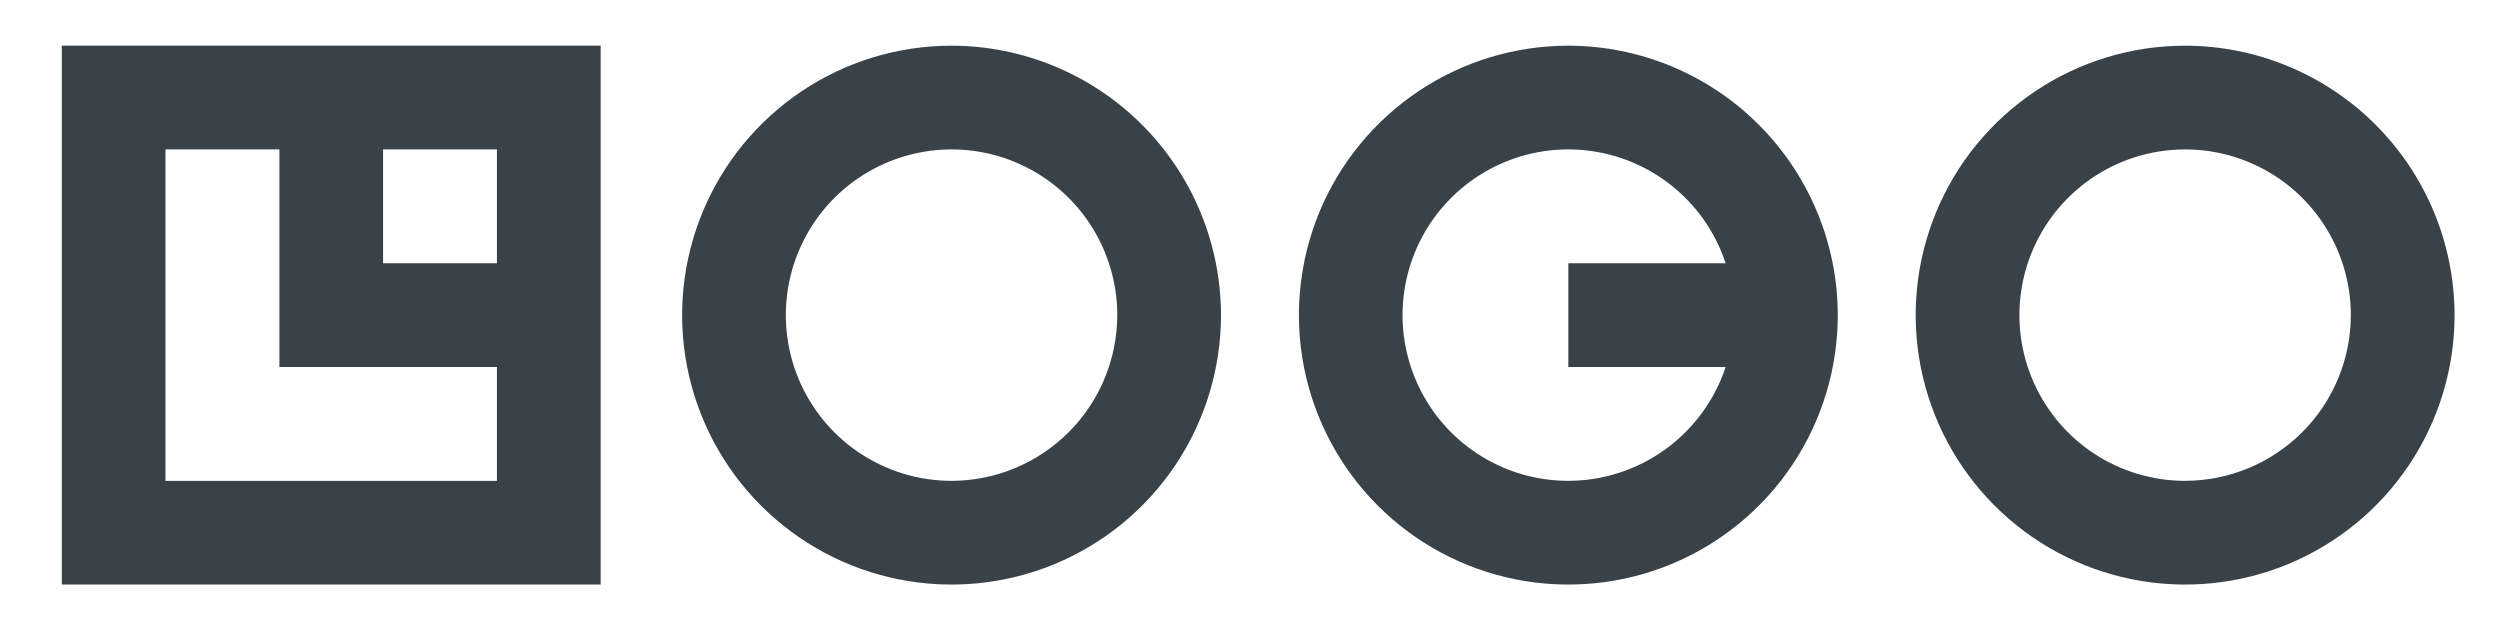
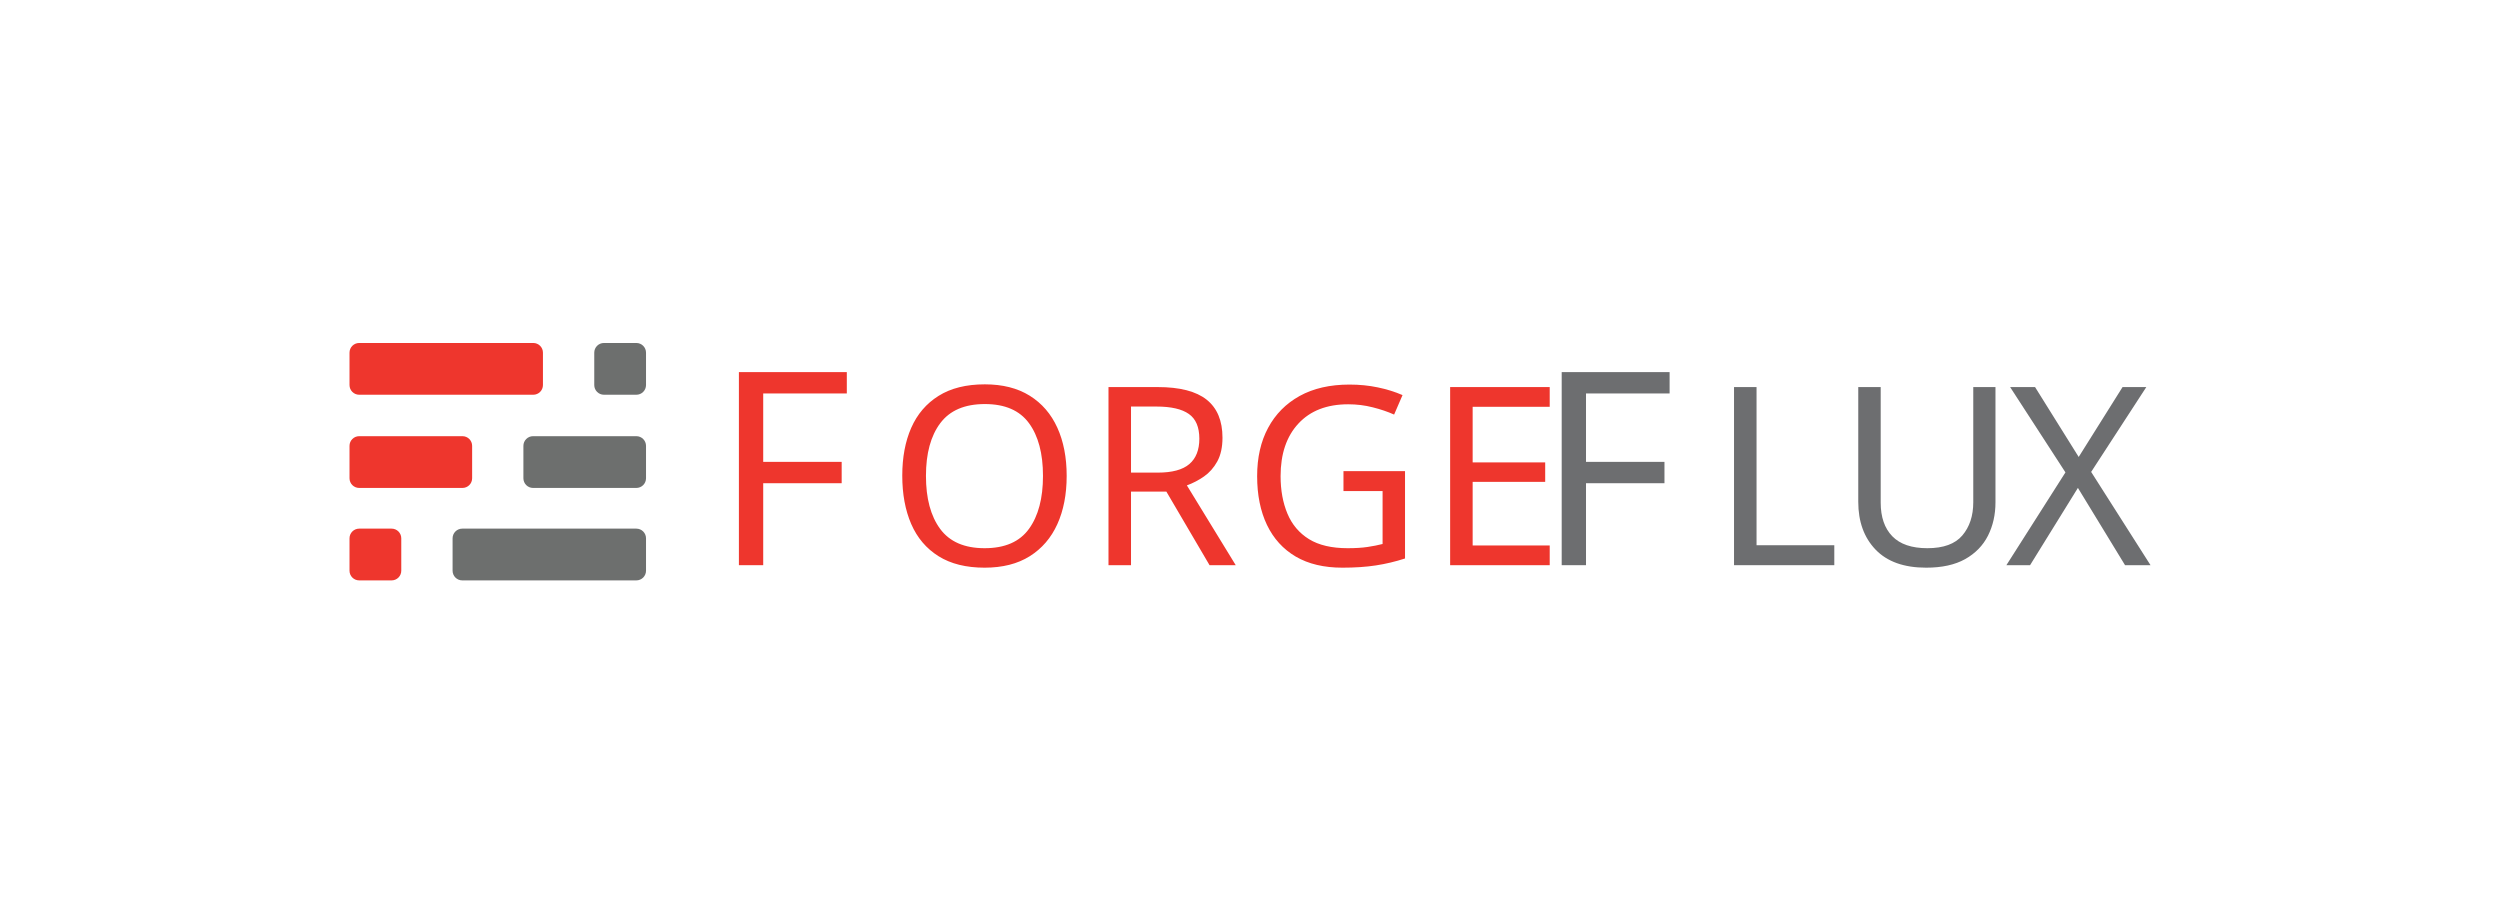
- <svg xmlns="http://www.w3.org/2000/svg" id="logo-11" width="119" height="30" viewBox="0 0 119 30" fill="none">
-   <path d="M2.941 27.825H28.591V2.175H2.941V27.825ZM23.654 12.532H18.234V7.112H23.654V12.532ZM7.877 7.112H13.3V17.468H23.654V22.888H7.877V7.112ZM45.294 2.175C42.757 2.175 40.278 2.927 38.169 4.336C36.06 5.746 34.416 7.749 33.445 10.092C32.474 12.436 32.221 15.014 32.715 17.502C33.21 19.99 34.432 22.275 36.225 24.069C38.019 25.862 40.304 27.084 42.792 27.579C45.28 28.073 47.858 27.82 50.202 26.849C52.545 25.878 54.548 24.234 55.958 22.125C57.367 20.016 58.119 17.537 58.119 15C58.115 11.6 56.763 8.34 54.358 5.936C51.954 3.531 48.694 2.179 45.294 2.175V2.175ZM45.294 22.888C43.734 22.888 42.209 22.425 40.912 21.559C39.614 20.692 38.603 19.46 38.006 18.019C37.409 16.577 37.253 14.991 37.557 13.461C37.862 11.931 38.613 10.525 39.716 9.422C40.819 8.319 42.225 7.568 43.755 7.264C45.285 6.959 46.871 7.115 48.313 7.712C49.754 8.309 50.986 9.32 51.853 10.618C52.719 11.915 53.182 13.44 53.182 15C53.179 17.091 52.347 19.096 50.868 20.574C49.389 22.053 47.385 22.885 45.294 22.888V22.888ZM104.013 2.175C101.476 2.175 98.997 2.927 96.888 4.336C94.778 5.745 93.134 7.748 92.163 10.091C91.193 12.435 90.939 15.014 91.433 17.501C91.928 19.989 93.149 22.275 94.943 24.068C96.737 25.862 99.022 27.084 101.51 27.578C103.997 28.073 106.576 27.82 108.92 26.849C111.263 25.878 113.266 24.234 114.675 22.125C116.085 20.016 116.837 17.537 116.837 15C116.833 11.6 115.481 8.34 113.077 5.936C110.673 3.532 107.413 2.179 104.013 2.175V2.175ZM104.013 22.888C102.453 22.888 100.928 22.426 99.63 21.559C98.333 20.692 97.322 19.461 96.725 18.019C96.127 16.578 95.971 14.992 96.275 13.462C96.58 11.932 97.331 10.526 98.434 9.423C99.537 8.319 100.943 7.568 102.473 7.264C104.003 6.959 105.589 7.115 107.03 7.712C108.472 8.309 109.704 9.32 110.571 10.618C111.437 11.915 111.9 13.44 111.9 15C111.897 17.091 111.065 19.095 109.586 20.574C108.108 22.052 106.104 22.885 104.013 22.888V22.888ZM74.653 2.175C72.116 2.175 69.637 2.927 67.528 4.336C65.419 5.746 63.775 7.749 62.804 10.092C61.834 12.436 61.58 15.014 62.074 17.502C62.569 19.99 63.791 22.275 65.584 24.069C67.378 25.862 69.663 27.084 72.151 27.579C74.639 28.073 77.217 27.82 79.561 26.849C81.904 25.878 83.907 24.234 85.317 22.125C86.726 20.016 87.478 17.537 87.478 15C87.474 11.6 86.121 8.34 83.717 5.936C81.313 3.531 78.053 2.179 74.653 2.175ZM74.653 22.888C73.199 22.889 71.774 22.488 70.534 21.73C69.294 20.971 68.287 19.885 67.626 18.591C66.964 17.297 66.673 15.845 66.784 14.396C66.896 12.946 67.405 11.556 68.257 10.378C69.109 9.2 70.269 8.281 71.611 7.721C72.952 7.161 74.422 6.982 75.858 7.205C77.295 7.428 78.641 8.043 79.75 8.983C80.859 9.923 81.686 11.152 82.141 12.532H74.653V17.468H82.141C81.62 19.043 80.617 20.415 79.272 21.387C77.928 22.36 76.312 22.885 74.653 22.888V22.888Z" class="ccustom" fill="#394149" />
+ <svg xmlns="http://www.w3.org/2000/svg" id="a03ed06d-885d-4bed-8a4a-44974750f5a8" data-name="Layer 1" viewBox="0 0 501.34 185.17">
+   <defs>
+     <style>.a7dc26de-4b77-4d05-9982-f373222849ac,.be9c742b-a6b1-41a4-97ac-f5e00be0ef3e{fill:#ee362d;}.ab3dba79-30e8-459a-a0be-ce4217101439{fill:#6d6f6e;}.a7dc26de-4b77-4d05-9982-f373222849ac{font-size:54.24px;font-family:Montserrat-Medium, Montserrat;font-weight:500;}.abea20a3-df56-4a97-97f6-6eaf4c409d82,.fe344c9d-5a72-4e1f-9d1e-725524f3af52{letter-spacing:0.01em;}.b5a0f27e-7f61-4ece-80f2-d512df9640a8,.e2050f92-abb6-4b6b-a25b-419347361e9c,.e32e9238-6004-409e-a320-45826ebea3e8,.f47252b2-8628-4792-bd7e-e4346d71e80c{font-size:50.01px;}.b5a0f27e-7f61-4ece-80f2-d512df9640a8,.e2050f92-abb6-4b6b-a25b-419347361e9c{letter-spacing:0.01em;}.abea20a3-df56-4a97-97f6-6eaf4c409d82,.b5a0f27e-7f61-4ece-80f2-d512df9640a8,.e32e9238-6004-409e-a320-45826ebea3e8,.f47252b2-8628-4792-bd7e-e4346d71e80c{fill:#6d6e70;}.f47252b2-8628-4792-bd7e-e4346d71e80c{letter-spacing:0em;}</style>
+   </defs>
+   <rect class="be9c742b-a6b1-41a4-97ac-f5e00be0ef3e" x="70.09" y="68.78" width="38.79" height="10.38" rx="1.94" />
+   <rect class="be9c742b-a6b1-41a4-97ac-f5e00be0ef3e" x="70.09" y="87.47" width="24.59" height="10.38" rx="1.94" />
+   <rect class="ab3dba79-30e8-459a-a0be-ce4217101439" x="104.96" y="87.47" width="24.59" height="10.38" rx="1.94" />
+   <rect class="be9c742b-a6b1-41a4-97ac-f5e00be0ef3e" x="70.09" y="106.01" width="10.38" height="10.38" rx="1.94" />
+   <rect class="ab3dba79-30e8-459a-a0be-ce4217101439" x="119.17" y="68.78" width="10.38" height="10.38" rx="1.94" />
+   <rect class="ab3dba79-30e8-459a-a0be-ce4217101439" x="90.76" y="106.01" width="38.79" height="10.38" rx="1.94" />
+   <text class="a7dc26de-4b77-4d05-9982-f373222849ac" transform="translate(142.91 113.34)">
+     <tspan class="fe344c9d-5a72-4e1f-9d1e-725524f3af52">F</tspan>
+     <tspan class="e2050f92-abb6-4b6b-a25b-419347361e9c" x="34.98" y="0">ORGE</tspan>
+     <tspan class="abea20a3-df56-4a97-97f6-6eaf4c409d82" x="165" y="0">F</tspan>
+     <tspan class="f47252b2-8628-4792-bd7e-e4346d71e80c" x="199.98" y="0">L</tspan>
+     <tspan class="e32e9238-6004-409e-a320-45826ebea3e8" x="225.24" y="0">U</tspan>
+     <tspan class="b5a0f27e-7f61-4ece-80f2-d512df9640a8" x="259.24" y="0">X</tspan>
+   </text>
</svg>
